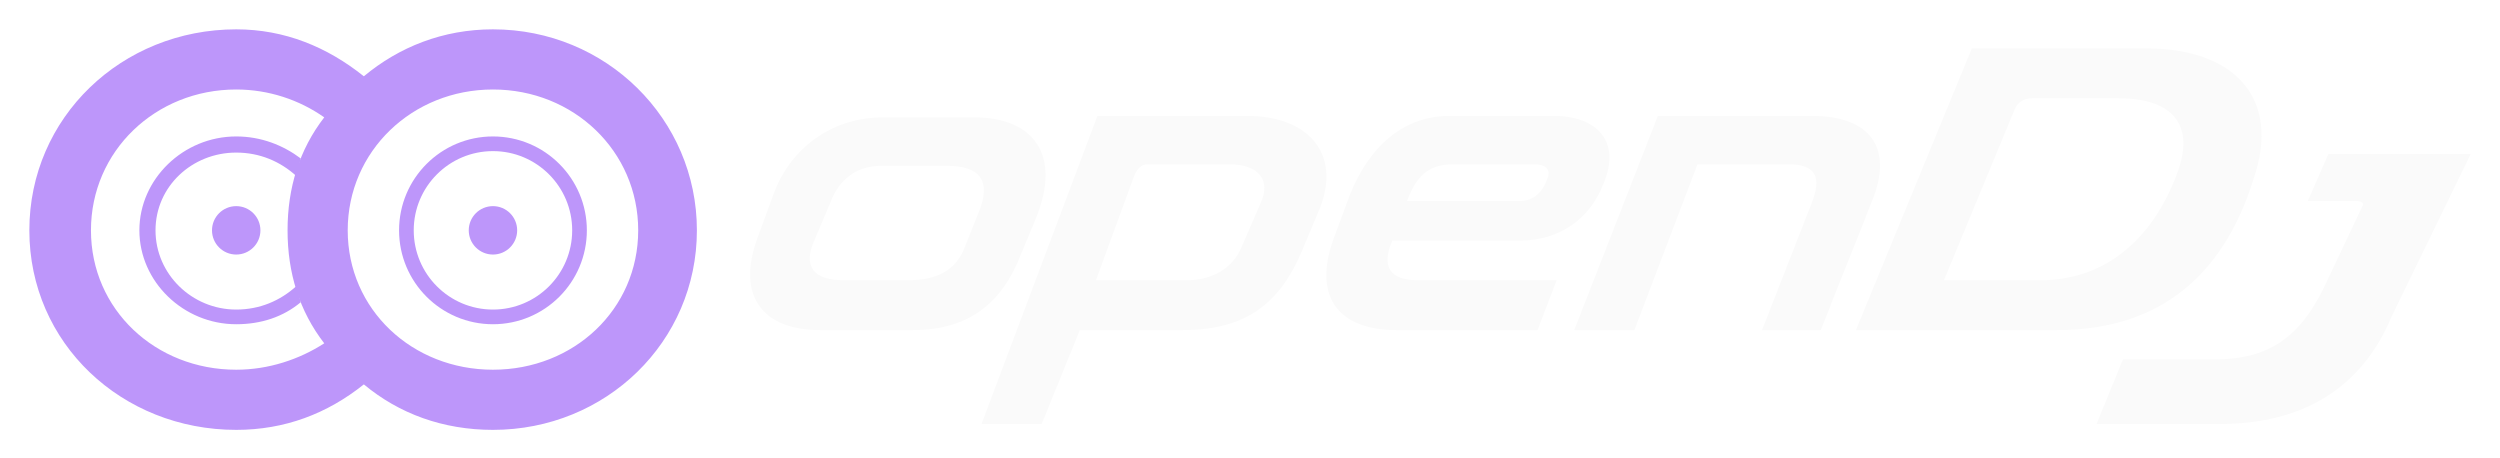
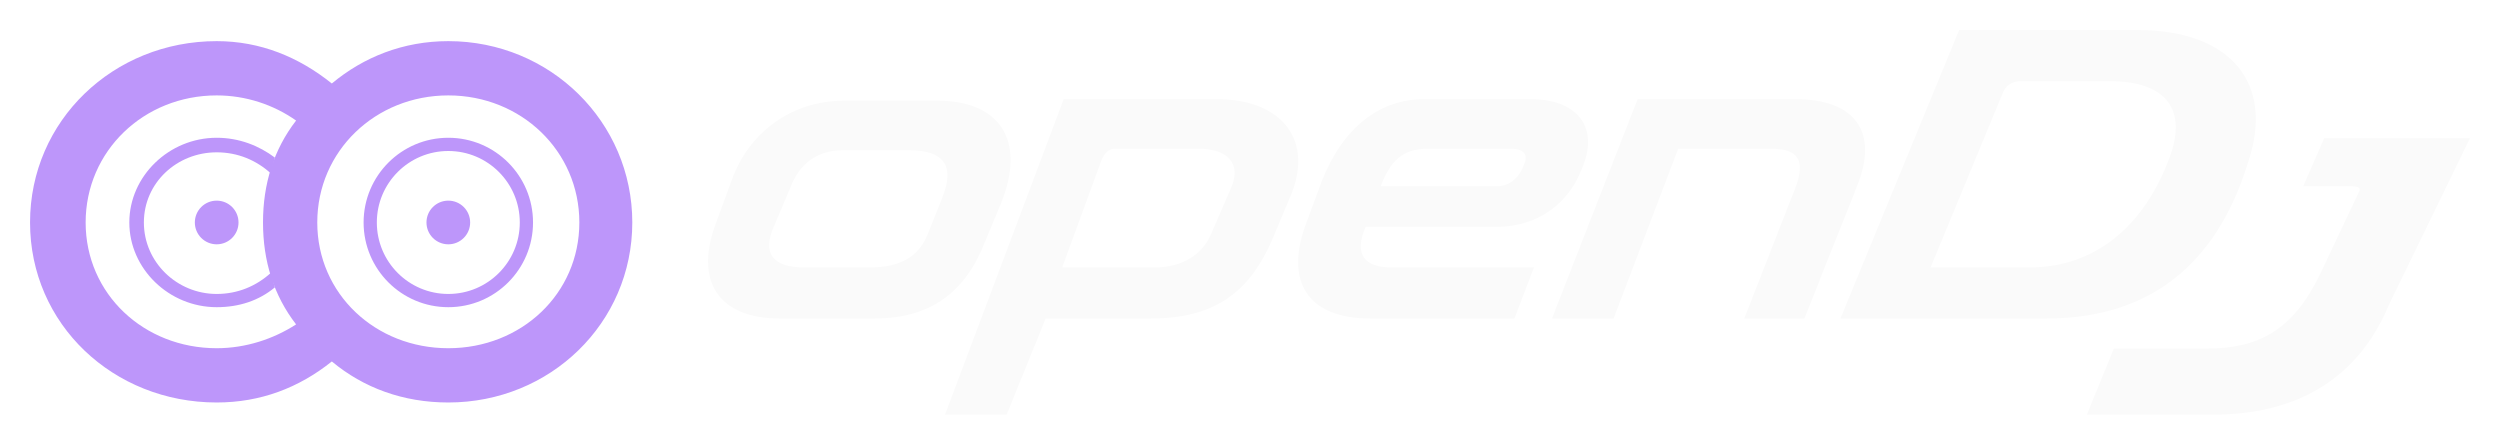
- <svg xmlns="http://www.w3.org/2000/svg" viewBox="234 210 1704 312" role="img" aria-labelledby="logo-title">
-   <g fill="#bd96fa" fill-rule="evenodd" id="twin-deck-mark">
+ <svg xmlns="http://www.w3.org/2000/svg" viewBox="234 223 1664 296" role="img" aria-labelledby="logo-title">
+   <g fill="#bd96fa" fill-rule="evenodd" id="twin-deck-mark" transform="translate(30.226 47.7535) scale(0.881)">
    <path d="M482 262C457 242 428 230 395 230C317 230 254 290 254 367S317 503 395 503C428 503 457 492 482 472C506 492 536 503 570 503C647 503 709 443 709 367S647 230 570 230C536 230 506 242 482 262Z M455 290C438 278 417 271 395 271C340 271 296 313 296 367S340 462 395 462C417 462 438 455 455 444C438 422 430 396 430 367S438 312 455 290Z M570 271C625 271 669 313 669 367S625 462 570 462S471 421 471 367S515 271 570 271Z" />
    <path d="M439 318C427 309 412 303 395 303C359 303 329 332 329 367S359 431 395 431C412 431 427 426 439 416L436 405C425 415 411 421 395 421C365 421 340 397 340 367S365 314 395 314C411 314 425 320 436 330Z" />
    <circle cx="570" cy="367" r="59" fill="none" stroke="#bd96fa" stroke-width="10" />
    <circle cx="395" cy="367" r="16.5" />
    <circle cx="570" cy="367" r="16.5" />
  </g>
-   <g fill="#fafafa" fill-rule="evenodd" id="wordmark">
+   <g fill="#fafafa" fill-rule="evenodd" id="wordmark" transform="translate(-40 0)">
    <path id="o" d="M836 290H898C938 290 958 315 940 359L930 383C917 417 894 435 856 435H793C754 435 736 412 750 373L761 343C772 312 800 290 836 290Z M835 323H879C902 323 910 333 901 355L891 380C885 394 873 401 853 401H809C789 401 781 392 789 374L800 348C806 332 818 323 835 323Z" />
    <path id="p" d="M982 289H1084C1125 289 1148 314 1134 351L1121 382C1106 417 1083 435 1040 435H970L944 499H903Z M1016 322H1072C1091 322 1101 332 1093 349L1080 379C1074 393 1060 401 1043 401H981L1007 330C1009 325 1012 322 1016 322Z" />
    <path id="e" d="M1222 289H1293C1323 289 1339 307 1327 335C1318 359 1297 374 1270 374H1183C1175 392 1182 401 1200 401H1295L1282 435H1186C1145 435 1128 411 1144 370L1154 343C1168 308 1192 289 1222 289Z M1193 347H1270C1280 347 1286 340 1289 331C1291 325 1287 322 1280 322H1224C1207 322 1199 331 1193 347Z" />
    <path id="n" d="M1364 289H1469C1508 289 1525 310 1510 347L1475 435H1435L1469 348C1476 330 1471 322 1453 322H1391L1348 435H1307Z" />
    <path id="D" d="M1578 243H1697C1757 243 1789 277 1770 332C1752 390 1713 435 1636 435H1499Z M1619 277H1678C1716 277 1730 296 1718 328C1701 374 1668 401 1625 401H1559L1607 285C1609 280 1613 277 1619 277Z" />
    <path id="J" d="M1821 315H1918L1864 426C1844 474 1804 499 1747 499H1663L1681 455H1743C1777 455 1800 443 1818 406L1844 351C1846 348 1843 347 1840 347H1807Z" />
  </g>
</svg>
